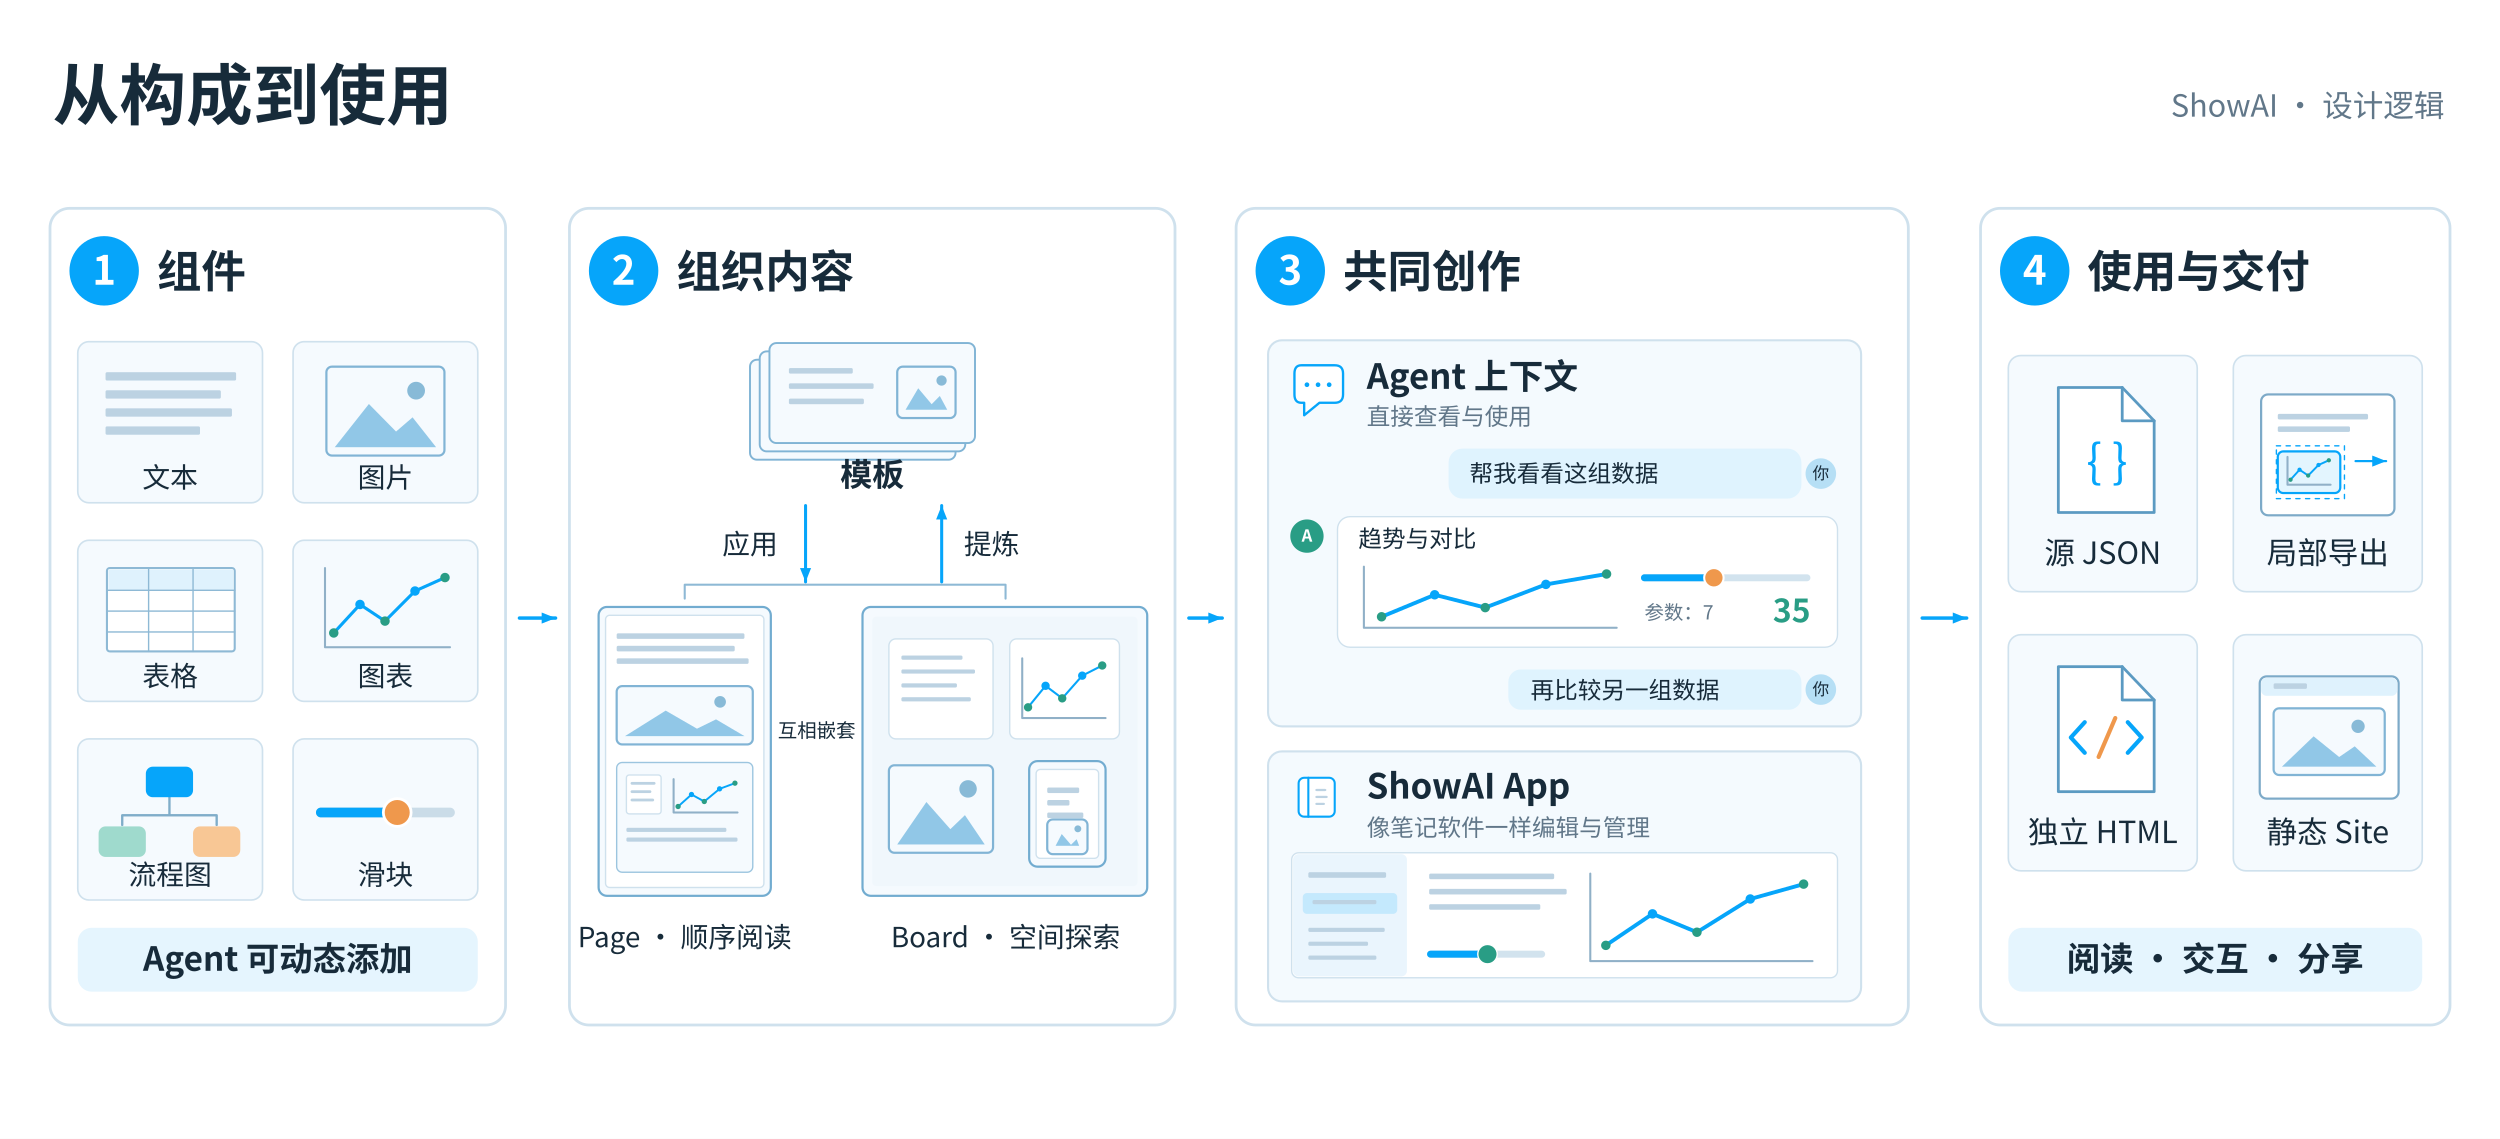
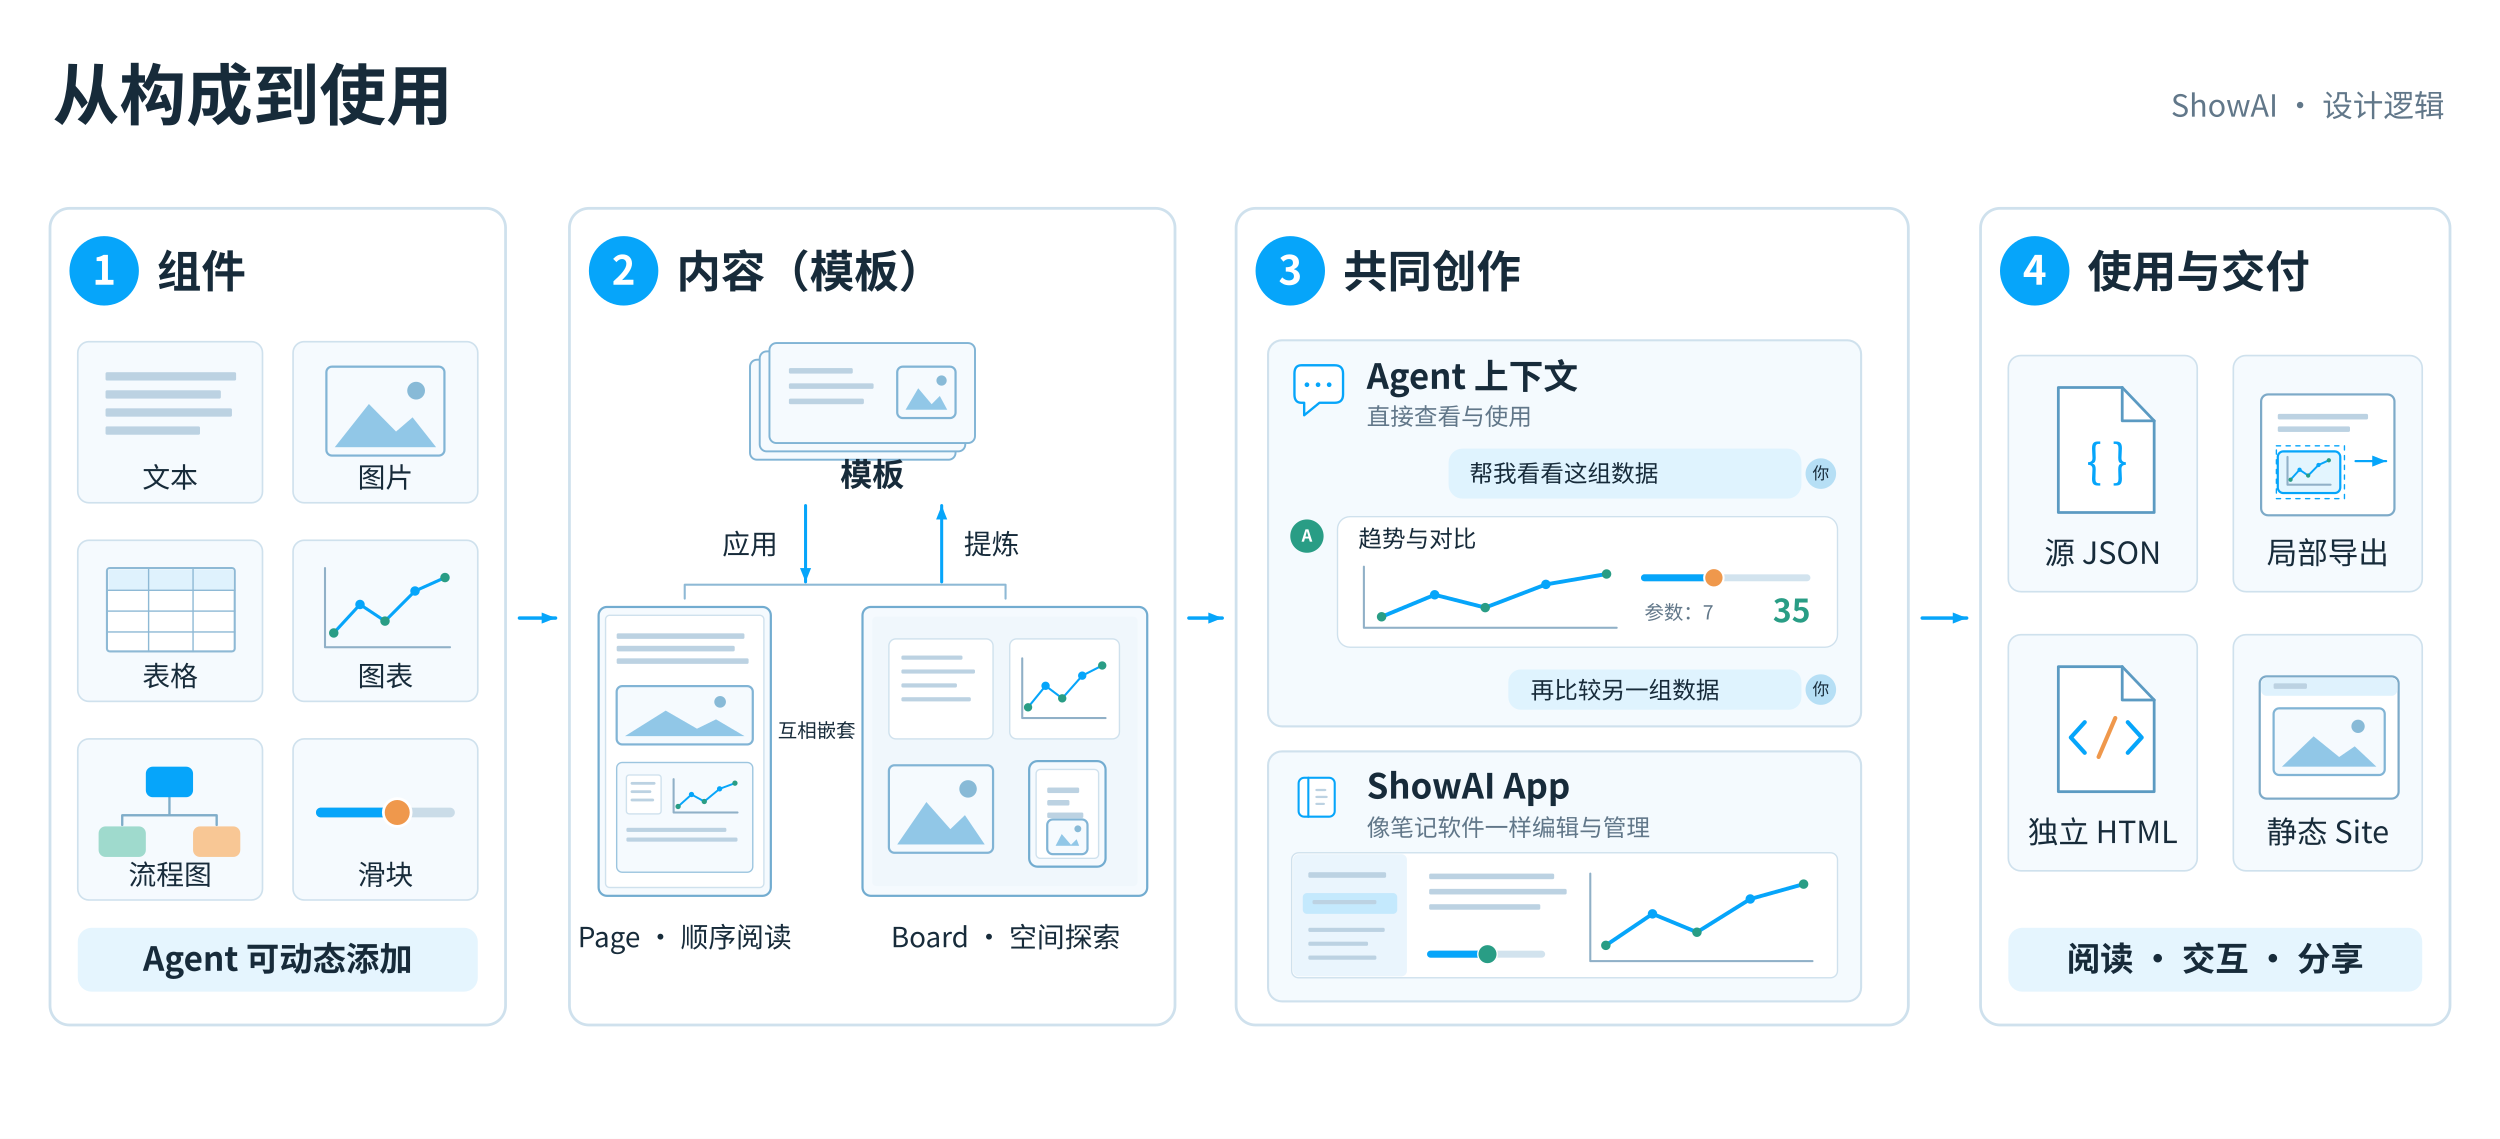
<svg xmlns="http://www.w3.org/2000/svg" width="1800" height="820" viewBox="0 0 1800 820" role="img" aria-labelledby="title description">
  <defs>
    <marker id="arrow" viewBox="0 0 10 10" refX="10" refY="5" markerWidth="10" markerHeight="10" markerUnits="userSpaceOnUse" orient="auto-start-reverse">
      <path d="M0,1 L10,5 L0,9 Z" fill="#06A5FA" />
    </marker>
  </defs>
  <g font-family="PingFang SC, Noto Sans CJK SC, Microsoft YaHei, sans-serif">
    <rect x="0" y="0" width="1800" height="820" rx="0" fill="#FFFFFF" stroke="none" stroke-width="1.6" />
    <text x="38" y="86" font-size="48" font-weight="650" fill="#172B3A" text-anchor="start">从构成到使用</text>
    <text x="1760" y="84" font-size="22" font-weight="500" fill="#617789" text-anchor="end">ShowAI · 设计逻辑</text>
    <g id="expression-units">
      <rect x="36" y="150" width="328" height="588" rx="14" fill="white" stroke="#CFE1ED" stroke-width="2" />
      <circle cx="75" cy="195" r="25" fill="#06A5FA" stroke="none" stroke-width="2" />
      <text x="75" y="205" font-size="29" font-weight="650" fill="white" text-anchor="middle">1</text>
      <text x="113" y="207" font-size="32" font-weight="650" fill="#172B3A" text-anchor="start">组件</text>
      <g id="unit-1">
        <rect x="56" y="246" width="133" height="116" rx="8" fill="#F5FAFE" stroke="#CFE1ED" stroke-width="1.2" />
        <rect x="76" y="268" width="94" height="6" rx="1" fill="#BCD2E2" stroke="none" stroke-width="1.6" />
        <rect x="76" y="281" width="83" height="6" rx="1" fill="#BCD2E2" stroke="none" stroke-width="1.6" />
        <rect x="76" y="294" width="91" height="6" rx="1" fill="#BCD2E2" stroke="none" stroke-width="1.6" />
        <rect x="76" y="307" width="68" height="6" rx="1" fill="#BCD2E2" stroke="none" stroke-width="1.6" />
        <text x="122.5" y="351" font-size="20" font-weight="500" fill="#172B3A" text-anchor="middle">文本</text>
      </g>
      <g id="unit-2">
        <rect x="211" y="246" width="133" height="116" rx="8" fill="#F5FAFE" stroke="#CFE1ED" stroke-width="1.2" />
        <rect x="235" y="264" width="85" height="64" rx="4" fill="#F5FAFE" stroke="#81B4D5" stroke-width="1.6" />
        <circle cx="299.6" cy="281.28" r="6.4" fill="#88BAD7" stroke="none" stroke-width="2" />
        <polygon points="241,322 265.6,290.88 285.15,310.72 297.05,300.48 314,322" fill="#91C7E7" />
        <text x="277.5" y="351" font-size="20" font-weight="500" fill="#172B3A" text-anchor="middle">图片</text>
      </g>
      <g id="unit-3">
        <rect x="56" y="389" width="133" height="116" rx="8" fill="#F5FAFE" stroke="#CFE1ED" stroke-width="1.2" />
        <rect x="77" y="409" width="92" height="60" rx="2" fill="white" stroke="#8EB9D5" stroke-width="1.5" />
        <rect x="78" y="410" width="90" height="15" rx="0" fill="#DFF2FD" stroke="none" stroke-width="1.6" />
        <path d="M107,409 V469" fill="none" stroke="#8EB9D5" stroke-width="1" stroke-linecap="round" stroke-linejoin="round" />
        <path d="M139,409 V469" fill="none" stroke="#8EB9D5" stroke-width="1" stroke-linecap="round" stroke-linejoin="round" />
        <path d="M77,425 H169" fill="none" stroke="#8EB9D5" stroke-width="1" stroke-linecap="round" stroke-linejoin="round" />
        <path d="M77,440 H169" fill="none" stroke="#8EB9D5" stroke-width="1" stroke-linecap="round" stroke-linejoin="round" />
        <path d="M77,455 H169" fill="none" stroke="#8EB9D5" stroke-width="1" stroke-linecap="round" stroke-linejoin="round" />
        <text x="122.5" y="494" font-size="20" font-weight="500" fill="#172B3A" text-anchor="middle">表格</text>
      </g>
      <g id="unit-4">
        <rect x="211" y="389" width="133" height="116" rx="8" fill="#F5FAFE" stroke="#CFE1ED" stroke-width="1.2" />
        <path d="M234,409 V466 H324" fill="none" stroke="#90B0C7" stroke-width="1.5" stroke-linecap="round" stroke-linejoin="round" />
        <path d="M240.3,455.74 L259.2,435.22 L277.2,447.19 L298.8,425.53 L320.4,415.84" fill="none" stroke="#06A5FA" stroke-width="2.25" stroke-linecap="round" stroke-linejoin="round" />
        <circle cx="240.3" cy="455.74" r="3.4" fill="#299D85" stroke="none" stroke-width="2" />
        <circle cx="259.2" cy="435.22" r="3.4" fill="#06A5FA" stroke="none" stroke-width="2" />
        <circle cx="277.2" cy="447.19" r="3.4" fill="#299D85" stroke="none" stroke-width="2" />
        <circle cx="298.8" cy="425.53" r="3.4" fill="#06A5FA" stroke="none" stroke-width="2" />
        <circle cx="320.4" cy="415.84" r="3.4" fill="#299D85" stroke="none" stroke-width="2" />
        <text x="277.5" y="494" font-size="20" font-weight="500" fill="#172B3A" text-anchor="middle">图表</text>
      </g>
      <g id="unit-5">
        <rect x="56" y="532" width="133" height="116" rx="8" fill="#F5FAFE" stroke="#CFE1ED" stroke-width="1.2" />
        <path d="M122,573 V587 M88,594 V587 H156 V594" fill="none" stroke="#80ADC9" stroke-width="1.7" stroke-linecap="round" stroke-linejoin="round" />
        <rect x="105" y="552" width="34" height="22" rx="5" fill="#06A5FA" stroke="none" stroke-width="1.6" />
        <rect x="71" y="595" width="34" height="22" rx="5" fill="#9FDACD" stroke="none" stroke-width="1.6" />
        <rect x="139" y="595" width="34" height="22" rx="5" fill="#F8C795" stroke="none" stroke-width="1.6" />
        <text x="122.5" y="637" font-size="20" font-weight="500" fill="#172B3A" text-anchor="middle">流程图</text>
      </g>
      <g id="unit-6">
        <rect x="211" y="532" width="133" height="116" rx="8" fill="#F5FAFE" stroke="#CFE1ED" stroke-width="1.2" />
        <path d="M231,585 H324" fill="none" stroke="#CADCE8" stroke-width="7" stroke-linecap="round" stroke-linejoin="round" />
        <path d="M231,585 H286" fill="none" stroke="#06A5FA" stroke-width="7" stroke-linecap="round" stroke-linejoin="round" />
        <circle cx="286" cy="585" r="10" fill="#EF984C" stroke="white" stroke-width="2" />
        <text x="277.5" y="637" font-size="20" font-weight="500" fill="#172B3A" text-anchor="middle">滑块</text>
      </g>
      <rect x="56" y="668" width="288" height="46" rx="10" fill="#E5F5FE" stroke="none" stroke-width="1.6" />
      <text x="200" y="699" font-size="24" font-weight="600" fill="#172B3A" text-anchor="middle">Agent 可动态添加</text>
    </g>
    <g id="content-organization">
      <rect x="410" y="150" width="436" height="588" rx="14" fill="white" stroke="#CFE1ED" stroke-width="2" />
      <circle cx="449" cy="195" r="25" fill="#06A5FA" stroke="none" stroke-width="2" />
      <text x="449" y="205" font-size="29" font-weight="650" fill="white" text-anchor="middle">2</text>
-       <text x="487" y="207" font-size="32" font-weight="650" fill="#172B3A" text-anchor="start">组织内容</text>
+       <text x="487" y="207" font-size="32" font-weight="650" fill="#172B3A" text-anchor="start">内容（模板）</text>
      <g id="reusable-template">
        <rect x="540" y="259" width="148" height="72" rx="5" fill="#F5FAFE" stroke="#81B4D5" stroke-width="1.4" />
        <rect x="547" y="253" width="148" height="72" rx="5" fill="#F5FAFE" stroke="#81B4D5" stroke-width="1.4" />
        <rect x="554" y="247" width="148" height="72" rx="5" fill="#F5FAFE" stroke="#81B4D5" stroke-width="1.4" />
        <rect x="568" y="265" width="46" height="4" rx="1" fill="#BCD2E2" stroke="none" stroke-width="1.6" />
        <rect x="568" y="276" width="61" height="4" rx="1" fill="#BCD2E2" stroke="none" stroke-width="1.6" />
        <rect x="568" y="287" width="54" height="4" rx="1" fill="#BCD2E2" stroke="none" stroke-width="1.6" />
        <rect x="646" y="264" width="42" height="37" rx="4" fill="#F5FAFE" stroke="#81B4D5" stroke-width="1.6" />
        <circle cx="677.92" cy="273.99" r="3.7" fill="#88BAD7" stroke="none" stroke-width="2" />
        <polygon points="652,295 661.12,279.54 670.78,291.01 676.66,285.09 682,295" fill="#91C7E7" />
        <text x="628" y="350" font-size="23" font-weight="600" fill="#172B3A" text-anchor="middle">模板</text>
        <path d="M493,431 V421 H724 V431" fill="none" stroke="#8EB9D5" stroke-width="1.5" stroke-linecap="round" stroke-linejoin="round" />
        <path d="M580,364 V419" fill="none" stroke="#06A5FA" stroke-width="2.2" stroke-linecap="round" stroke-linejoin="round" marker-end="url(#arrow)" />
        <path d="M678,419 V364" fill="none" stroke="#06A5FA" stroke-width="2.2" stroke-linecap="round" stroke-linejoin="round" marker-end="url(#arrow)" />
        <text x="560" y="399" font-size="20" font-weight="500" fill="#172B3A" text-anchor="end">应用</text>
        <text x="694" y="399" font-size="20" font-weight="500" fill="#172B3A" text-anchor="start">提炼</text>
      </g>
      <g id="page-container">
        <rect x="431" y="437" width="124" height="208" rx="6" fill="#F5FAFE" stroke="#72ACD0" stroke-width="1.6" />
        <rect x="436" y="443" width="114" height="196" rx="3" fill="white" stroke="#CFE1ED" stroke-width="1" />
        <rect x="444" y="456" width="92" height="4" rx="1" fill="#BCD2E2" stroke="none" stroke-width="1.6" />
        <rect x="444" y="465" width="85" height="4" rx="1" fill="#BCD2E2" stroke="none" stroke-width="1.6" />
        <rect x="444" y="474" width="95" height="4" rx="1" fill="#BCD2E2" stroke="none" stroke-width="1.6" />
        <rect x="444" y="494" width="98" height="42" rx="4" fill="#F5FAFE" stroke="#81B4D5" stroke-width="1.6" />
        <circle cx="518.48" cy="505.34" r="4.2" fill="#88BAD7" stroke="none" stroke-width="2" />
        <polygon points="450,530 479.28,511.64 501.82,524.66 515.54,517.94 536,530" fill="#91C7E7" />
        <rect x="444" y="549" width="98" height="79" rx="4" fill="#F5FAFE" stroke="#9CC5DF" stroke-width="1" />
        <rect x="451" y="558" width="25" height="28" rx="2" fill="white" stroke="#CFE1ED" stroke-width="1" />
        <rect x="454" y="563" width="18" height="2" rx="1" fill="#BCD2E2" stroke="none" stroke-width="1.6" />
        <rect x="454" y="569" width="15" height="2" rx="1" fill="#BCD2E2" stroke="none" stroke-width="1.6" />
        <rect x="454" y="575" width="17" height="2" rx="1" fill="#BCD2E2" stroke="none" stroke-width="1.6" />
        <path d="M485,561 V585 H531" fill="none" stroke="#90B0C7" stroke-width="1.5" stroke-linecap="round" stroke-linejoin="round" />
        <path d="M488.22,580.68 L497.88,572.04 L507.08,577.08 L518.12,567.96 L529.16,563.88" fill="none" stroke="#06A5FA" stroke-width="1.4" stroke-linecap="round" stroke-linejoin="round" />
        <circle cx="488.22" cy="580.68" r="1.92" fill="#299D85" stroke="none" stroke-width="2" />
        <circle cx="497.88" cy="572.04" r="1.92" fill="#06A5FA" stroke="none" stroke-width="2" />
        <circle cx="507.08" cy="577.08" r="1.92" fill="#299D85" stroke="none" stroke-width="2" />
        <circle cx="518.12" cy="567.96" r="1.92" fill="#06A5FA" stroke="none" stroke-width="2" />
        <circle cx="529.16" cy="563.88" r="1.92" fill="#299D85" stroke="none" stroke-width="2" />
        <rect x="451" y="596" width="72" height="3" rx="1" fill="#BCD2E2" stroke="none" stroke-width="1.6" />
        <rect x="451" y="603" width="80" height="3" rx="1" fill="#BCD2E2" stroke="none" stroke-width="1.6" />
        <text x="493" y="682" font-size="20" font-weight="500" fill="#172B3A" text-anchor="middle">Page · 顺序阅读</text>
      </g>
      <g id="board-container">
        <rect x="621" y="437" width="205" height="208" rx="6" fill="#F5FAFE" stroke="#72ACD0" stroke-width="1.6" />
        <rect x="628" y="444" width="191" height="194" rx="3" fill="#F0F7FC" stroke="none" stroke-width="1.6" />
        <rect x="640" y="460" width="75" height="72" rx="5" fill="white" stroke="#CFE1ED" stroke-width="1" />
        <rect x="649" y="472" width="44" height="3" rx="1" fill="#BCD2E2" stroke="none" stroke-width="1.6" />
        <rect x="649" y="482" width="53" height="3" rx="1" fill="#BCD2E2" stroke="none" stroke-width="1.6" />
        <rect x="649" y="492" width="40" height="3" rx="1" fill="#BCD2E2" stroke="none" stroke-width="1.6" />
        <rect x="649" y="502" width="50" height="3" rx="1" fill="#BCD2E2" stroke="none" stroke-width="1.6" />
        <rect x="727" y="460" width="79" height="72" rx="5" fill="white" stroke="#CFE1ED" stroke-width="1" />
        <path d="M736,474 V517 H796" fill="none" stroke="#90B0C7" stroke-width="1.5" stroke-linecap="round" stroke-linejoin="round" />
        <path d="M740.2,509.26 L752.8,493.78 L764.8,502.81 L779.2,486.47 L793.6,479.16" fill="none" stroke="#06A5FA" stroke-width="1.5" stroke-linecap="round" stroke-linejoin="round" />
        <circle cx="740.2" cy="509.26" r="3.0" fill="#299D85" stroke="none" stroke-width="2" />
        <circle cx="752.8" cy="493.78" r="3.0" fill="#06A5FA" stroke="none" stroke-width="2" />
        <circle cx="764.8" cy="502.81" r="3.0" fill="#299D85" stroke="none" stroke-width="2" />
        <circle cx="779.2" cy="486.47" r="3.0" fill="#06A5FA" stroke="none" stroke-width="2" />
        <circle cx="793.6" cy="479.16" r="3.0" fill="#299D85" stroke="none" stroke-width="2" />
        <rect x="640" y="551" width="75" height="63" rx="4" fill="#F5FAFE" stroke="#81B4D5" stroke-width="1.6" />
        <circle cx="697.0" cy="568.01" r="6.3" fill="#88BAD7" stroke="none" stroke-width="2" />
        <polygon points="646,608 667.0,577.46 684.25,596.99 694.75,586.91 709,608" fill="#91C7E7" />
        <rect x="741" y="548" width="55" height="76" rx="6" fill="#F5FAFE" stroke="#72ACD0" stroke-width="1.6" />
        <rect x="746" y="554" width="45" height="64" rx="3" fill="white" stroke="#CFE1ED" stroke-width="1" />
        <rect x="754" y="567" width="23" height="4" rx="1" fill="#BCD2E2" stroke="none" stroke-width="1.6" />
        <rect x="754" y="576" width="16" height="4" rx="1" fill="#BCD2E2" stroke="none" stroke-width="1.6" />
        <rect x="754" y="585" width="26" height="4" rx="1" fill="#BCD2E2" stroke="none" stroke-width="1.6" />
        <rect x="754" y="590" width="29" height="25" rx="4" fill="#F5FAFE" stroke="#81B4D5" stroke-width="1.6" />
        <circle cx="776.04" cy="596.75" r="2.5" fill="#88BAD7" stroke="none" stroke-width="2" />
        <polygon points="760,609 764.44,600.5 771.11,608.25 775.17,604.25 777,609" fill="#91C7E7" />
        <text x="724" y="682" font-size="20" font-weight="500" fill="#172B3A" text-anchor="middle">Board · 空间探索</text>
      </g>
      <text x="588" y="531" font-size="14" font-weight="500" fill="#172B3A" text-anchor="middle">互相嵌套</text>
    </g>
    <g id="co-creation">
      <rect x="890" y="150" width="484" height="588" rx="14" fill="white" stroke="#CFE1ED" stroke-width="2" />
      <circle cx="929" cy="195" r="25" fill="#06A5FA" stroke="none" stroke-width="2" />
      <text x="929" y="205" font-size="29" font-weight="650" fill="white" text-anchor="middle">3</text>
      <text x="967" y="207" font-size="32" font-weight="650" fill="#172B3A" text-anchor="start">共同创作</text>
      <g id="agent-context-interface">
        <rect x="913" y="245" width="427" height="278" rx="10" fill="#F4FAFE" stroke="#CFE1ED" stroke-width="1.5" />
        <path d="M937,263 H961 Q967,263 967,269 V284 Q967,290 961,290 H950 L939,299 V290 H937 Q932,290 932,284 V269 Q932,263 937,263 Z" fill="white" stroke="#06A5FA" stroke-width="1.7" stroke-linecap="round" stroke-linejoin="round" />
        <circle cx="941" cy="277" r="1.7" fill="#06A5FA" stroke="none" stroke-width="2" />
        <circle cx="949" cy="277" r="1.7" fill="#06A5FA" stroke="none" stroke-width="2" />
        <circle cx="957" cy="277" r="1.7" fill="#06A5FA" stroke="none" stroke-width="2" />
        <text x="984" y="280" font-size="25" font-weight="600" fill="#172B3A" text-anchor="start">Agent 上下文</text>
        <text x="984" y="306" font-size="17" font-weight="400" fill="#617789" text-anchor="start">直接查看与使用</text>
        <g id="chat-user-request">
          <rect x="1043" y="323" width="254" height="36" rx="10" fill="#DFF3FE" stroke="none" stroke-width="1.6" />
          <text x="1058" y="347" font-size="17" font-weight="400" fill="#172B3A" text-anchor="start">帮我看看这组数据</text>
          <circle cx="1311" cy="341" r="11" fill="#B6DFF5" stroke="none" stroke-width="2" />
          <text x="1311" y="345" font-size="12" font-weight="500" fill="#172B3A" text-anchor="middle">你</text>
        </g>
        <g id="chat-agent-response">
          <circle cx="941" cy="386" r="12" fill="#299D85" stroke="none" stroke-width="2" />
          <text x="941" y="390" font-size="12" font-weight="600" fill="white" text-anchor="middle">A</text>
          <rect x="963" y="372" width="360" height="94" rx="9" fill="white" stroke="#CFE1ED" stroke-width="1" />
          <text x="978" y="394" font-size="17" font-weight="500" fill="#172B3A" text-anchor="start">趋势与对比</text>
          <path d="M982,408 V452 H1164" fill="none" stroke="#90B0C7" stroke-width="1.5" stroke-linecap="round" stroke-linejoin="round" />
          <path d="M994.74,444.08 L1032.96,428.24 L1069.36,437.48 L1113.04,420.76 L1156.72,413.28" fill="none" stroke="#06A5FA" stroke-width="2.8" stroke-linecap="round" stroke-linejoin="round" />
          <circle cx="994.74" cy="444.08" r="3.4" fill="#299D85" stroke="none" stroke-width="2" />
          <circle cx="1032.96" cy="428.24" r="3.4" fill="#06A5FA" stroke="none" stroke-width="2" />
          <circle cx="1069.36" cy="437.48" r="3.4" fill="#299D85" stroke="none" stroke-width="2" />
          <circle cx="1113.04" cy="420.76" r="3.4" fill="#06A5FA" stroke="none" stroke-width="2" />
          <circle cx="1156.72" cy="413.28" r="3.4" fill="#299D85" stroke="none" stroke-width="2" />
          <path d="M1184,416 H1301" fill="none" stroke="#D2E3EE" stroke-width="5" stroke-linecap="round" stroke-linejoin="round" />
          <path d="M1184,416 H1234" fill="none" stroke="#06A5FA" stroke-width="5" stroke-linecap="round" stroke-linejoin="round" />
          <circle cx="1234" cy="416" r="7" fill="#EF984C" stroke="white" stroke-width="1.5" />
          <text x="1184" y="446" font-size="14" font-weight="400" fill="#617789" text-anchor="start">参数：7</text>
          <text x="1290" y="448" font-size="23" font-weight="600" fill="#299D85" text-anchor="middle">35</text>
        </g>
        <g id="chat-user-followup">
          <rect x="1086" y="482" width="211" height="29" rx="9" fill="#DFF3FE" stroke="none" stroke-width="1.6" />
          <text x="1102" y="503" font-size="17" font-weight="400" fill="#172B3A" text-anchor="start">再比较另一组数据</text>
          <circle cx="1311" cy="496.5" r="11" fill="#B6DFF5" stroke="none" stroke-width="2" />
          <text x="1311" y="500.5" font-size="12" font-weight="500" fill="#172B3A" text-anchor="middle">你</text>
        </g>
      </g>
      <g id="showai-app-interface">
        <rect x="913" y="541" width="427" height="180" rx="10" fill="#F4FAFE" stroke="#CFE1ED" stroke-width="1.5" />
        <rect x="935" y="560" width="26" height="28" rx="4" fill="white" stroke="#06A5FA" stroke-width="1.5" />
        <path d="M942,560 V588" fill="none" stroke="#06A5FA" stroke-width="1.5" stroke-linecap="round" stroke-linejoin="round" />
        <rect x="947" y="568" width="8" height="1.6" rx="1" fill="#BCD2E2" stroke="none" stroke-width="1.6" />
        <rect x="947" y="573" width="9" height="1.6" rx="1" fill="#BCD2E2" stroke="none" stroke-width="1.6" />
        <rect x="947" y="578" width="7" height="1.6" rx="1" fill="#BCD2E2" stroke="none" stroke-width="1.6" />
        <text x="984" y="575" font-size="25" font-weight="600" fill="#172B3A" text-anchor="start">ShowAI App</text>
        <text x="984" y="602" font-size="17" font-weight="400" fill="#617789" text-anchor="start">像笔记软件一样编辑与管理</text>
        <rect x="930" y="614" width="393" height="90" rx="5" fill="white" stroke="#CFE1ED" stroke-width="1" />
        <rect x="931" y="615" width="82" height="88" rx="4" fill="#EAF5FD" stroke="none" stroke-width="1.6" />
        <rect x="942" y="628" width="56" height="4" rx="1" fill="#BCD2E2" stroke="none" stroke-width="1.6" />
        <rect x="938" y="643" width="68" height="15" rx="3" fill="#C4E9FD" stroke="none" stroke-width="1.6" />
        <rect x="945" y="648" width="46" height="3" rx="1" fill="#BCD2E2" stroke="none" stroke-width="1.6" />
        <rect x="942" y="668" width="55" height="3" rx="1" fill="#BCD2E2" stroke="none" stroke-width="1.6" />
        <rect x="942" y="678" width="43" height="3" rx="1" fill="#BCD2E2" stroke="none" stroke-width="1.6" />
        <rect x="942" y="688" width="49" height="3" rx="1" fill="#BCD2E2" stroke="none" stroke-width="1.6" />
        <rect x="1029" y="629" width="90" height="4" rx="1" fill="#BCD2E2" stroke="none" stroke-width="1.6" />
        <rect x="1029" y="640" width="99" height="4" rx="1" fill="#BCD2E2" stroke="none" stroke-width="1.6" />
        <rect x="1029" y="651" width="80" height="4" rx="1" fill="#BCD2E2" stroke="none" stroke-width="1.6" />
        <path d="M1030,687 H1110" fill="none" stroke="#D2E3EE" stroke-width="5" stroke-linecap="round" stroke-linejoin="round" />
        <path d="M1030,687 H1071" fill="none" stroke="#06A5FA" stroke-width="5" stroke-linecap="round" stroke-linejoin="round" />
        <circle cx="1071" cy="687" r="7" fill="#299D85" stroke="white" stroke-width="1" />
        <path d="M1145,629 V692 H1305" fill="none" stroke="#90B0C7" stroke-width="1.5" stroke-linecap="round" stroke-linejoin="round" />
        <path d="M1156.2,680.66 L1189.8,657.98 L1221.8,671.21 L1260.2,647.27 L1298.6,636.56" fill="none" stroke="#06A5FA" stroke-width="2.8" stroke-linecap="round" stroke-linejoin="round" />
        <circle cx="1156.2" cy="680.66" r="3.4" fill="#299D85" stroke="none" stroke-width="2" />
        <circle cx="1189.8" cy="657.98" r="3.4" fill="#06A5FA" stroke="none" stroke-width="2" />
        <circle cx="1221.8" cy="671.21" r="3.4" fill="#299D85" stroke="none" stroke-width="2" />
        <circle cx="1260.2" cy="647.27" r="3.4" fill="#06A5FA" stroke="none" stroke-width="2" />
        <circle cx="1298.6" cy="636.56" r="3.4" fill="#299D85" stroke="none" stroke-width="2" />
      </g>
    </g>
    <g id="use-and-delivery">
      <rect x="1426" y="150" width="338" height="588" rx="14" fill="white" stroke="#CFE1ED" stroke-width="2" />
      <circle cx="1465" cy="195" r="25" fill="#06A5FA" stroke="none" stroke-width="2" />
      <text x="1465" y="205" font-size="29" font-weight="650" fill="white" text-anchor="middle">4</text>
      <text x="1503" y="207" font-size="32" font-weight="650" fill="#172B3A" text-anchor="start">使用与交付</text>
      <g id="destination-1">
        <rect x="1446" y="256" width="136" height="170" rx="9" fill="#F5FAFE" stroke="#CFE1ED" stroke-width="1.2" />
        <path d="M1482,279 H1528 L1551,303 V369 H1482 Z" fill="white" stroke="#5B9AC2" stroke-width="2" stroke-linecap="round" stroke-linejoin="round" />
        <path d="M1528,279 V303 H1551" fill="none" stroke="#5B9AC2" stroke-width="2" stroke-linecap="round" stroke-linejoin="round" />
        <text x="1517" y="344" font-size="33" font-weight="500" fill="#06A5FA" text-anchor="middle">{ }</text>
        <text x="1514" y="406" font-size="22" font-weight="500" fill="#172B3A" text-anchor="middle">源 JSON</text>
      </g>
      <g id="destination-2">
        <rect x="1608" y="256" width="136" height="170" rx="9" fill="#F5FAFE" stroke="#CFE1ED" stroke-width="1.2" />
        <rect x="1628" y="284" width="96" height="87" rx="5" fill="white" stroke="#7DAAC8" stroke-width="1.6" />
        <rect x="1640" y="298" width="65" height="4" rx="1" fill="#BCD2E2" stroke="none" stroke-width="1.6" />
        <rect x="1640" y="307" width="52" height="4" rx="1" fill="#BCD2E2" stroke="none" stroke-width="1.6" />
        <rect x="1640" y="325" width="45" height="30" rx="4" fill="#E3F5FE" stroke="#06A5FA" stroke-width="1.6" />
        <path d="M1647,329 V349 H1678" fill="none" stroke="#90B0C7" stroke-width="1.5" stroke-linecap="round" stroke-linejoin="round" />
        <path d="M1649.17,345.4 L1655.68,338.2 L1661.88,342.4 L1669.32,334.8 L1676.76,331.4" fill="none" stroke="#06A5FA" stroke-width="1.4" stroke-linecap="round" stroke-linejoin="round" />
        <circle cx="1649.17" cy="345.4" r="1.55" fill="#299D85" stroke="none" stroke-width="2" />
        <circle cx="1655.68" cy="338.2" r="1.55" fill="#06A5FA" stroke="none" stroke-width="2" />
        <circle cx="1661.88" cy="342.4" r="1.55" fill="#299D85" stroke="none" stroke-width="2" />
        <circle cx="1669.32" cy="334.8" r="1.55" fill="#06A5FA" stroke="none" stroke-width="2" />
        <circle cx="1676.76" cy="331.4" r="1.55" fill="#299D85" stroke="none" stroke-width="2" />
        <path d="M1696,332 H1718" fill="none" stroke="#06A5FA" stroke-width="1.6" stroke-linecap="round" stroke-linejoin="round" marker-end="url(#arrow)" />
        <path d="M1639,321 H1688 V359 H1639 Z" fill="none" stroke="#06A5FA" stroke-width="1" stroke-linecap="round" stroke-linejoin="round" stroke-dasharray="3 4" />
        <text x="1676" y="406" font-size="22" font-weight="500" fill="#172B3A" text-anchor="middle">局部导出</text>
      </g>
      <g id="destination-3">
        <rect x="1446" y="457" width="136" height="170" rx="9" fill="#F5FAFE" stroke="#CFE1ED" stroke-width="1.2" />
        <path d="M1482,480 H1528 L1551,504 V570 H1482 Z" fill="white" stroke="#5B9AC2" stroke-width="2" stroke-linecap="round" stroke-linejoin="round" />
        <path d="M1528,480 V504 H1551" fill="none" stroke="#5B9AC2" stroke-width="2" stroke-linecap="round" stroke-linejoin="round" />
        <path d="M1501,520 L1491,531 L1501,542 M1532,520 L1542,531 L1532,542" fill="none" stroke="#06A5FA" stroke-width="3" stroke-linecap="round" stroke-linejoin="round" />
        <path d="M1523,517 L1511,545" fill="none" stroke="#EF984C" stroke-width="3" stroke-linecap="round" stroke-linejoin="round" />
        <text x="1514" y="607" font-size="22" font-weight="500" fill="#172B3A" text-anchor="middle">独立 HTML</text>
      </g>
      <g id="destination-4">
        <rect x="1608" y="457" width="136" height="170" rx="9" fill="#F5FAFE" stroke="#CFE1ED" stroke-width="1.2" />
        <rect x="1627" y="487" width="100" height="88" rx="5" fill="white" stroke="#7DAAC8" stroke-width="1.6" />
        <rect x="1628" y="488" width="98" height="13" rx="4" fill="#DFF2FD" stroke="none" stroke-width="1.6" />
        <rect x="1637" y="492" width="24" height="4" rx="1" fill="#BCD2E2" stroke="none" stroke-width="1.6" />
        <rect x="1637" y="510" width="80" height="48" rx="4" fill="#F5FAFE" stroke="#81B4D5" stroke-width="1.6" />
        <circle cx="1697.8" cy="522.96" r="4.8" fill="#88BAD7" stroke="none" stroke-width="2" />
        <polygon points="1643,552 1665.8,530.16 1684.2,545.04 1695.4,537.36 1711,552" fill="#91C7E7" />
        <text x="1676" y="607" font-size="22" font-weight="500" fill="#172B3A" text-anchor="middle">静态 Site</text>
      </g>
      <rect x="1446" y="668" width="298" height="46" rx="10" fill="#E5F5FE" stroke="none" stroke-width="1.6" />
      <text x="1595" y="699" font-size="24" font-weight="600" fill="#172B3A" text-anchor="middle">阅读 · 交互 · 分享</text>
    </g>
    <g id="main-flow">
      <path d="M374,445 H400" fill="none" stroke="#06A5FA" stroke-width="2.5" stroke-linecap="round" stroke-linejoin="round" marker-end="url(#arrow)" />
      <path d="M856,445 H880" fill="none" stroke="#06A5FA" stroke-width="2.5" stroke-linecap="round" stroke-linejoin="round" marker-end="url(#arrow)" />
      <path d="M1384,445 H1416" fill="none" stroke="#06A5FA" stroke-width="2.5" stroke-linecap="round" stroke-linejoin="round" marker-end="url(#arrow)" />
    </g>
  </g>
</svg>
